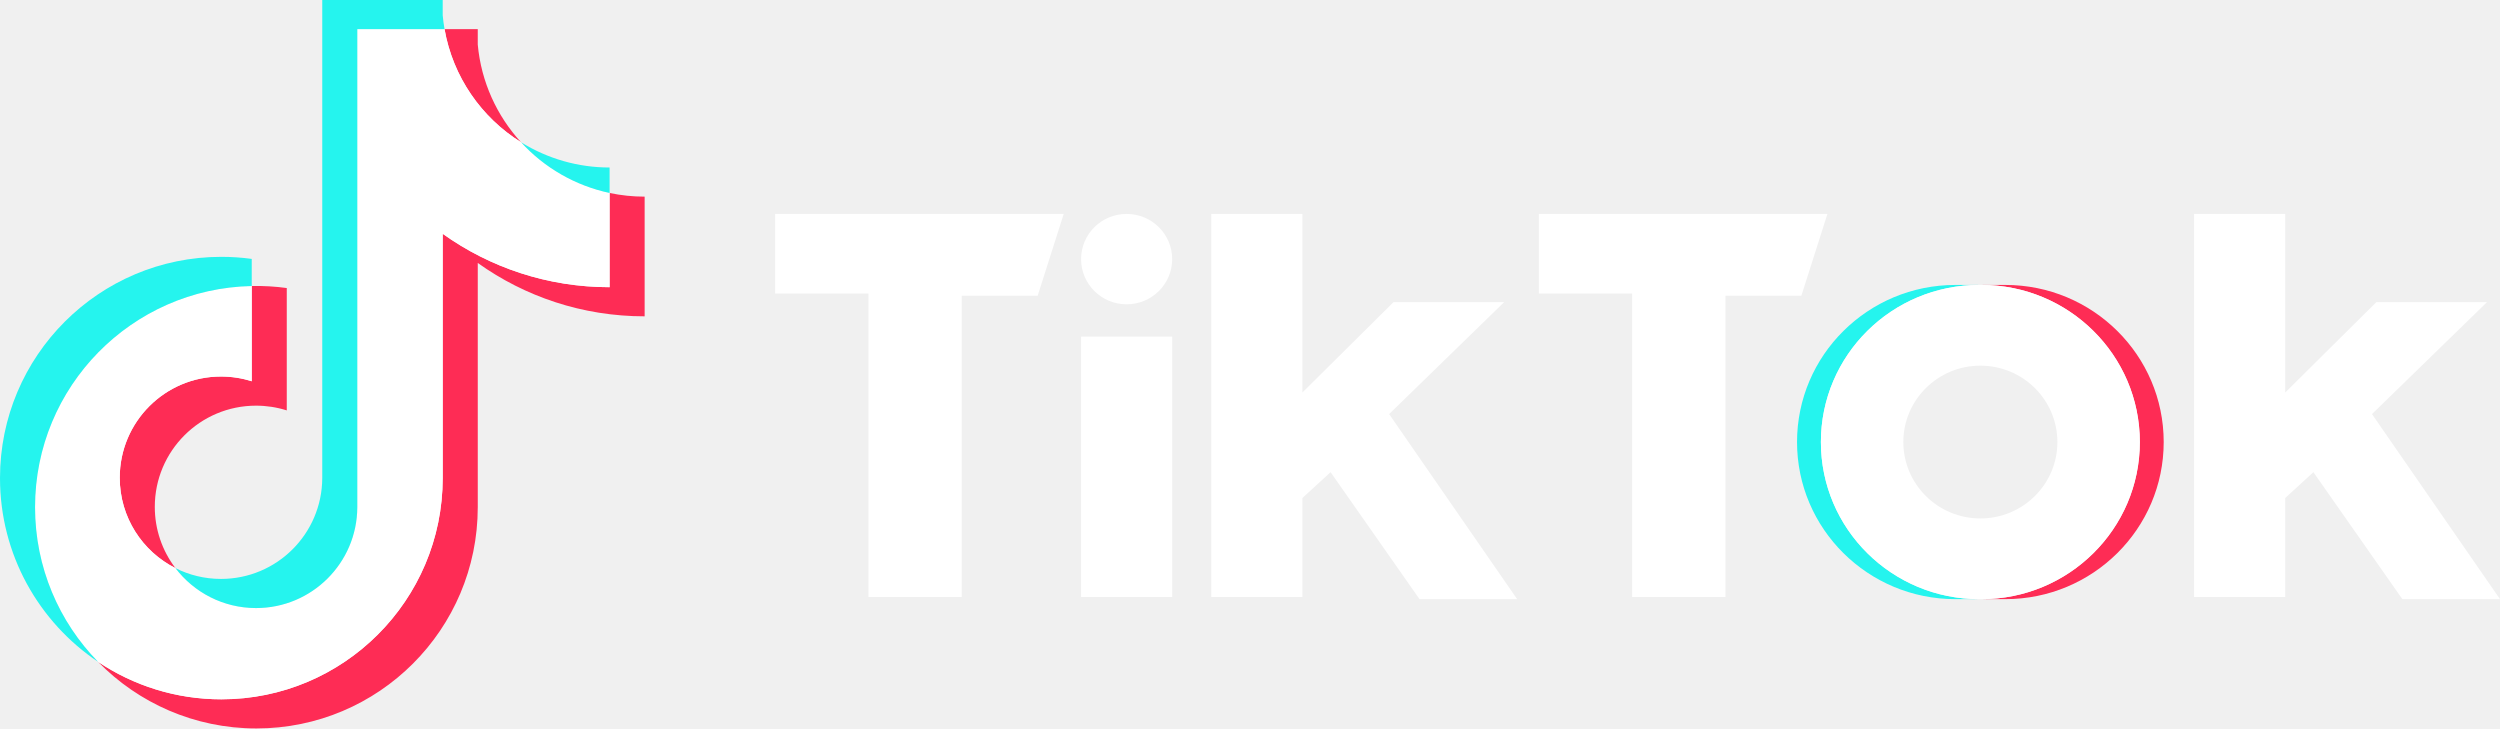
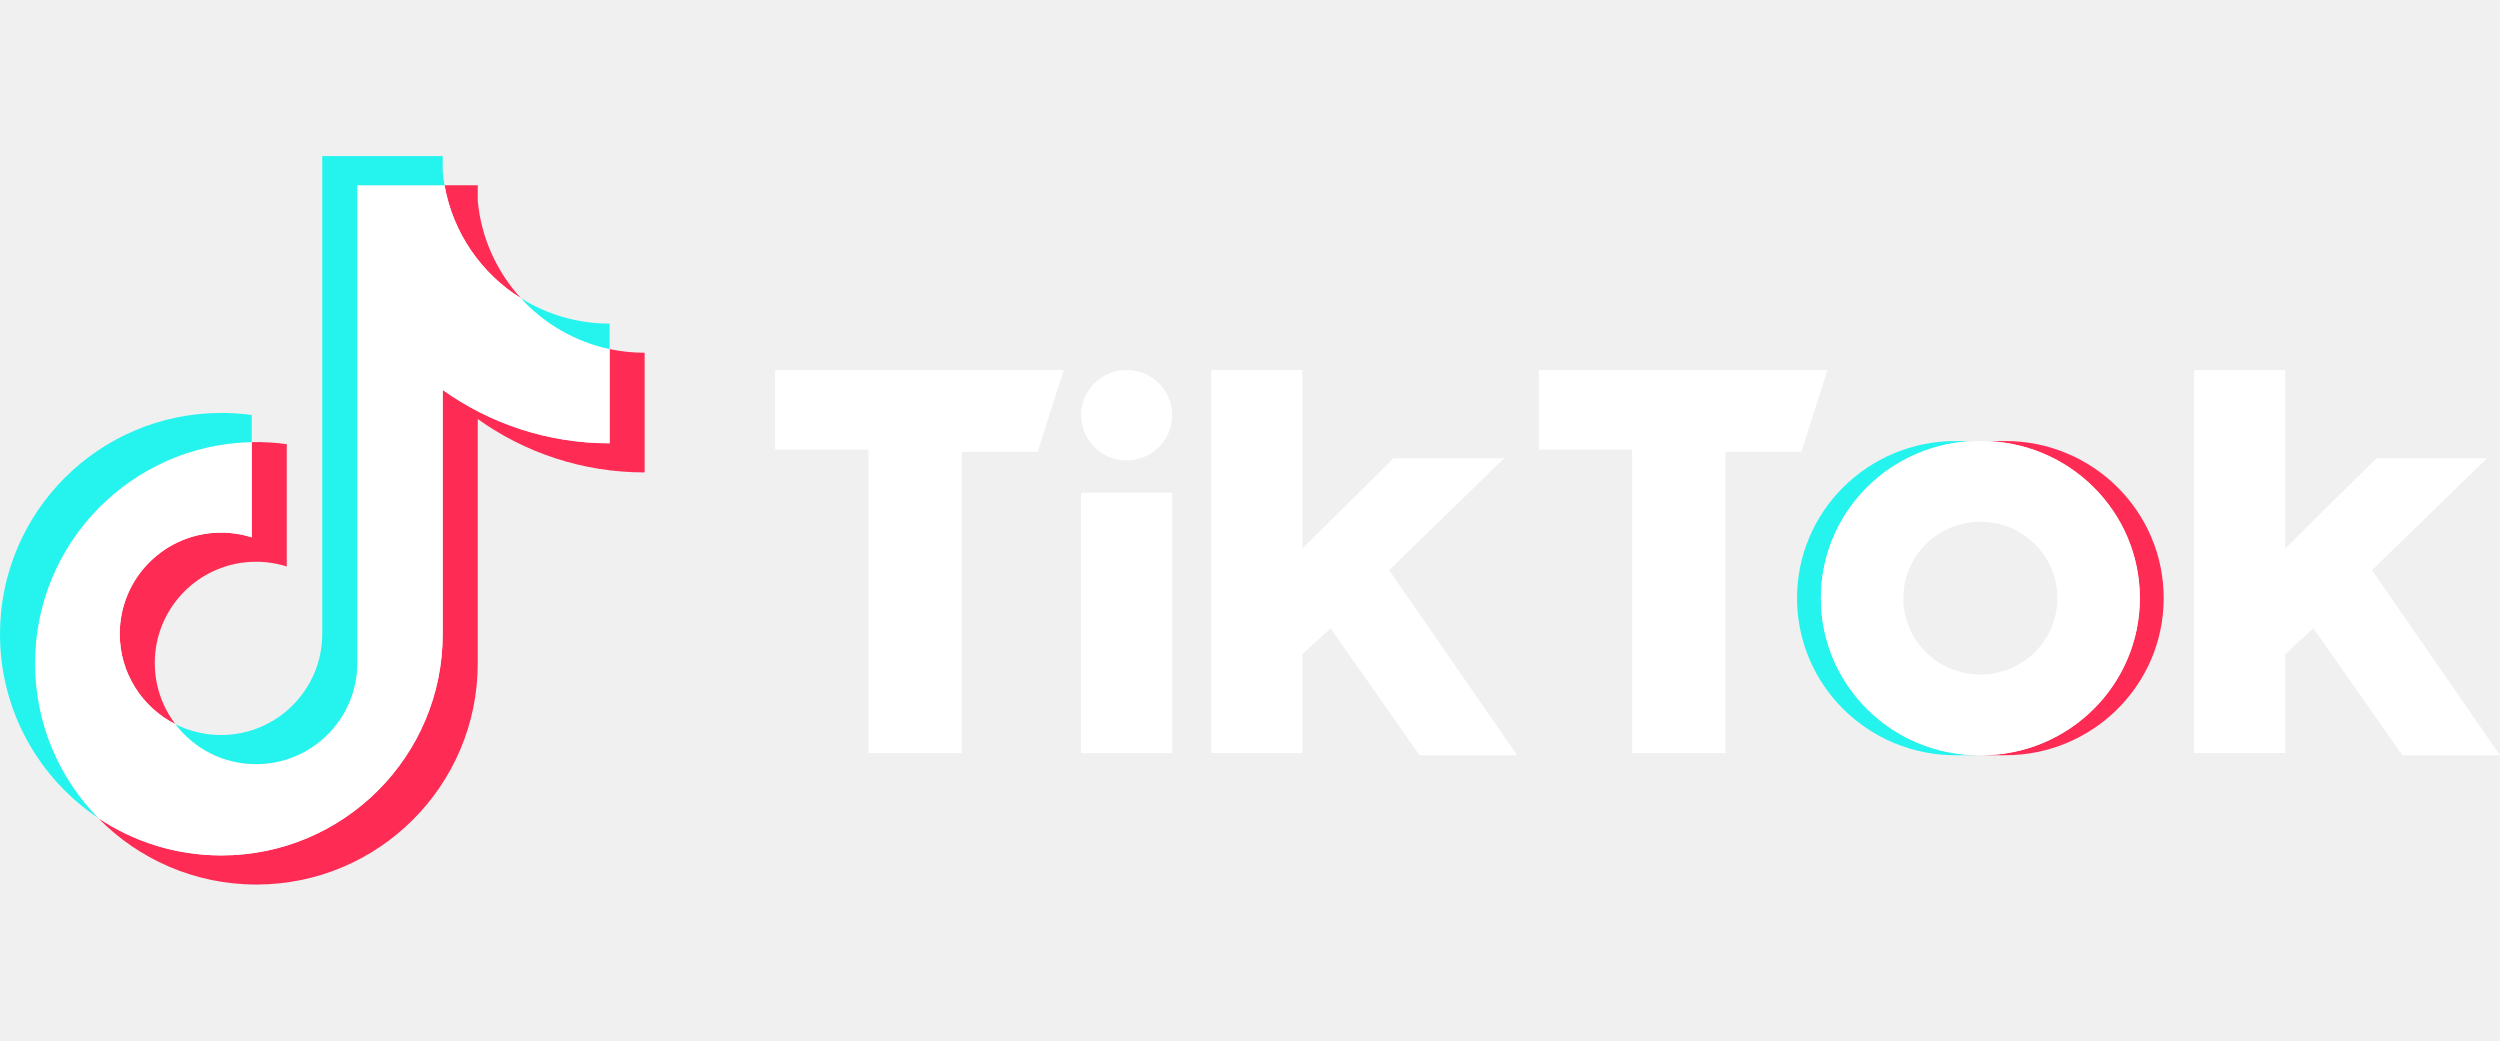
- <svg xmlns="http://www.w3.org/2000/svg" version="1.1" id="Layer_1" x="0px" y="0px" width="500px" height="145.69px" viewBox="0 0 1000 291.379" enable-background="new 0 0 1000 291.379" xml:space="preserve">
+ <svg xmlns="http://www.w3.org/2000/svg" version="1.1" id="Layer_1" x="0px" y="0px" width="350px" height="145.69px" viewBox="0 0 1000 291.379" enable-background="new 0 0 1000 291.379" xml:space="preserve">
  <g>
    <path fill="#FE2C55" d="M191.102,105.182c18.814,13.442,41.862,21.351,66.755,21.351V78.656c-4.711,0.001-9.41-0.49-14.019-1.466   v37.686c-24.891,0-47.936-7.909-66.755-21.35v97.703c0,48.876-39.642,88.495-88.54,88.495c-18.245,0-35.203-5.513-49.29-14.968   c16.078,16.431,38.5,26.624,63.306,26.624c48.901,0,88.545-39.619,88.545-88.497v-97.701H191.102z M208.396,56.88   c-9.615-10.499-15.928-24.067-17.294-39.067v-6.158h-13.285C181.161,30.72,192.567,47.008,208.396,56.88L208.396,56.88z    M70.181,227.25c-5.372-7.04-8.275-15.652-8.262-24.507c0-22.354,18.132-40.479,40.502-40.479   c4.169-0.001,8.313,0.637,12.286,1.897v-48.947c-4.643-0.636-9.329-0.906-14.013-0.807v38.098c-3.976-1.26-8.122-1.9-12.292-1.896   c-22.37,0-40.501,18.123-40.501,40.48C47.901,206.897,56.964,220.583,70.181,227.25z" />
    <path fill="white" d="M177.083,93.525c18.819,13.441,41.864,21.35,66.755,21.35V77.189c-13.894-2.958-26.194-10.215-35.442-20.309   c-15.83-9.873-27.235-26.161-30.579-45.225h-34.896v191.226c-0.079,22.293-18.18,40.344-40.502,40.344   c-13.154,0-24.84-6.267-32.241-15.975c-13.216-6.667-22.279-20.354-22.279-36.16c0-22.355,18.131-40.48,40.501-40.48   c4.286,0,8.417,0.667,12.292,1.896v-38.098c-48.039,0.992-86.674,40.224-86.674,88.474c0,24.086,9.621,45.921,25.236,61.875   c14.087,9.454,31.045,14.968,49.29,14.968c48.899,0,88.54-39.621,88.54-88.496V93.525L177.083,93.525z" />
    <path fill="#25F4EE" d="M243.838,77.189V66.999c-12.529,0.019-24.812-3.488-35.442-10.12   C217.806,67.176,230.197,74.276,243.838,77.189z M177.817,11.655c-0.319-1.822-0.564-3.656-0.734-5.497V0h-48.182v191.228   c-0.077,22.29-18.177,40.341-40.501,40.341c-6.554,0-12.742-1.555-18.222-4.318c7.401,9.707,19.087,15.973,32.241,15.973   c22.32,0,40.424-18.049,40.502-40.342V11.655H177.817z M100.694,114.408V103.56c-4.026-0.55-8.085-0.826-12.149-0.824   C39.642,102.735,0,142.356,0,191.228c0,30.64,15.58,57.643,39.255,73.527c-15.615-15.953-25.236-37.789-25.236-61.874   C14.019,154.632,52.653,115.4,100.694,114.408z" />
    <path fill="#FE2C55" d="M802.126,239.659c34.989,0,63.354-28.136,63.354-62.84c0-34.703-28.365-62.844-63.354-62.844h-9.545   c34.99,0,63.355,28.14,63.355,62.844s-28.365,62.84-63.355,62.84H802.126z" />
    <path fill="#25F4EE" d="M791.716,113.975h-9.544c-34.988,0-63.358,28.14-63.358,62.844s28.37,62.84,63.358,62.84h9.544   c-34.993,0-63.358-28.136-63.358-62.84C728.357,142.116,756.723,113.975,791.716,113.975z" />
    <path fill="white" d="M310.062,85.572v31.853h37.311v121.374h37.326V118.285h30.372l10.414-32.712H310.062z M615.544,85.572v31.853h37.311   v121.374h37.326V118.285h30.371l10.413-32.712H615.544z M432.434,103.648c0-9.981,8.146-18.076,18.21-18.076   c10.073,0,18.228,8.095,18.228,18.076c0,9.982-8.15,18.077-18.228,18.077C440.58,121.72,432.434,113.63,432.434,103.648z    M432.434,134.641h36.438v104.158h-36.438V134.641z M484.496,85.572v153.226h36.452v-39.594l11.283-10.339l35.577,50.793h39.05   l-51.207-74.03l45.997-44.768h-44.258l-36.442,36.153V85.572H484.496z M877.623,85.572v153.226h36.457v-39.594l11.278-10.339   l35.587,50.793H1000l-51.207-74.03l45.995-44.768h-44.256l-36.452,36.153V85.572H877.623z" />
    <path fill="white" d="M792.578,239.659c34.988,0,63.358-28.136,63.358-62.84c0-34.703-28.37-62.844-63.358-62.844h-0.865   c-34.99,0-63.355,28.14-63.355,62.844s28.365,62.84,63.355,62.84H792.578z M761.336,176.819c0-16.881,13.8-30.555,30.817-30.555   c17.005,0,30.804,13.674,30.804,30.555s-13.799,30.563-30.804,30.563C775.136,207.379,761.336,193.7,761.336,176.819z" />
  </g>
</svg>
